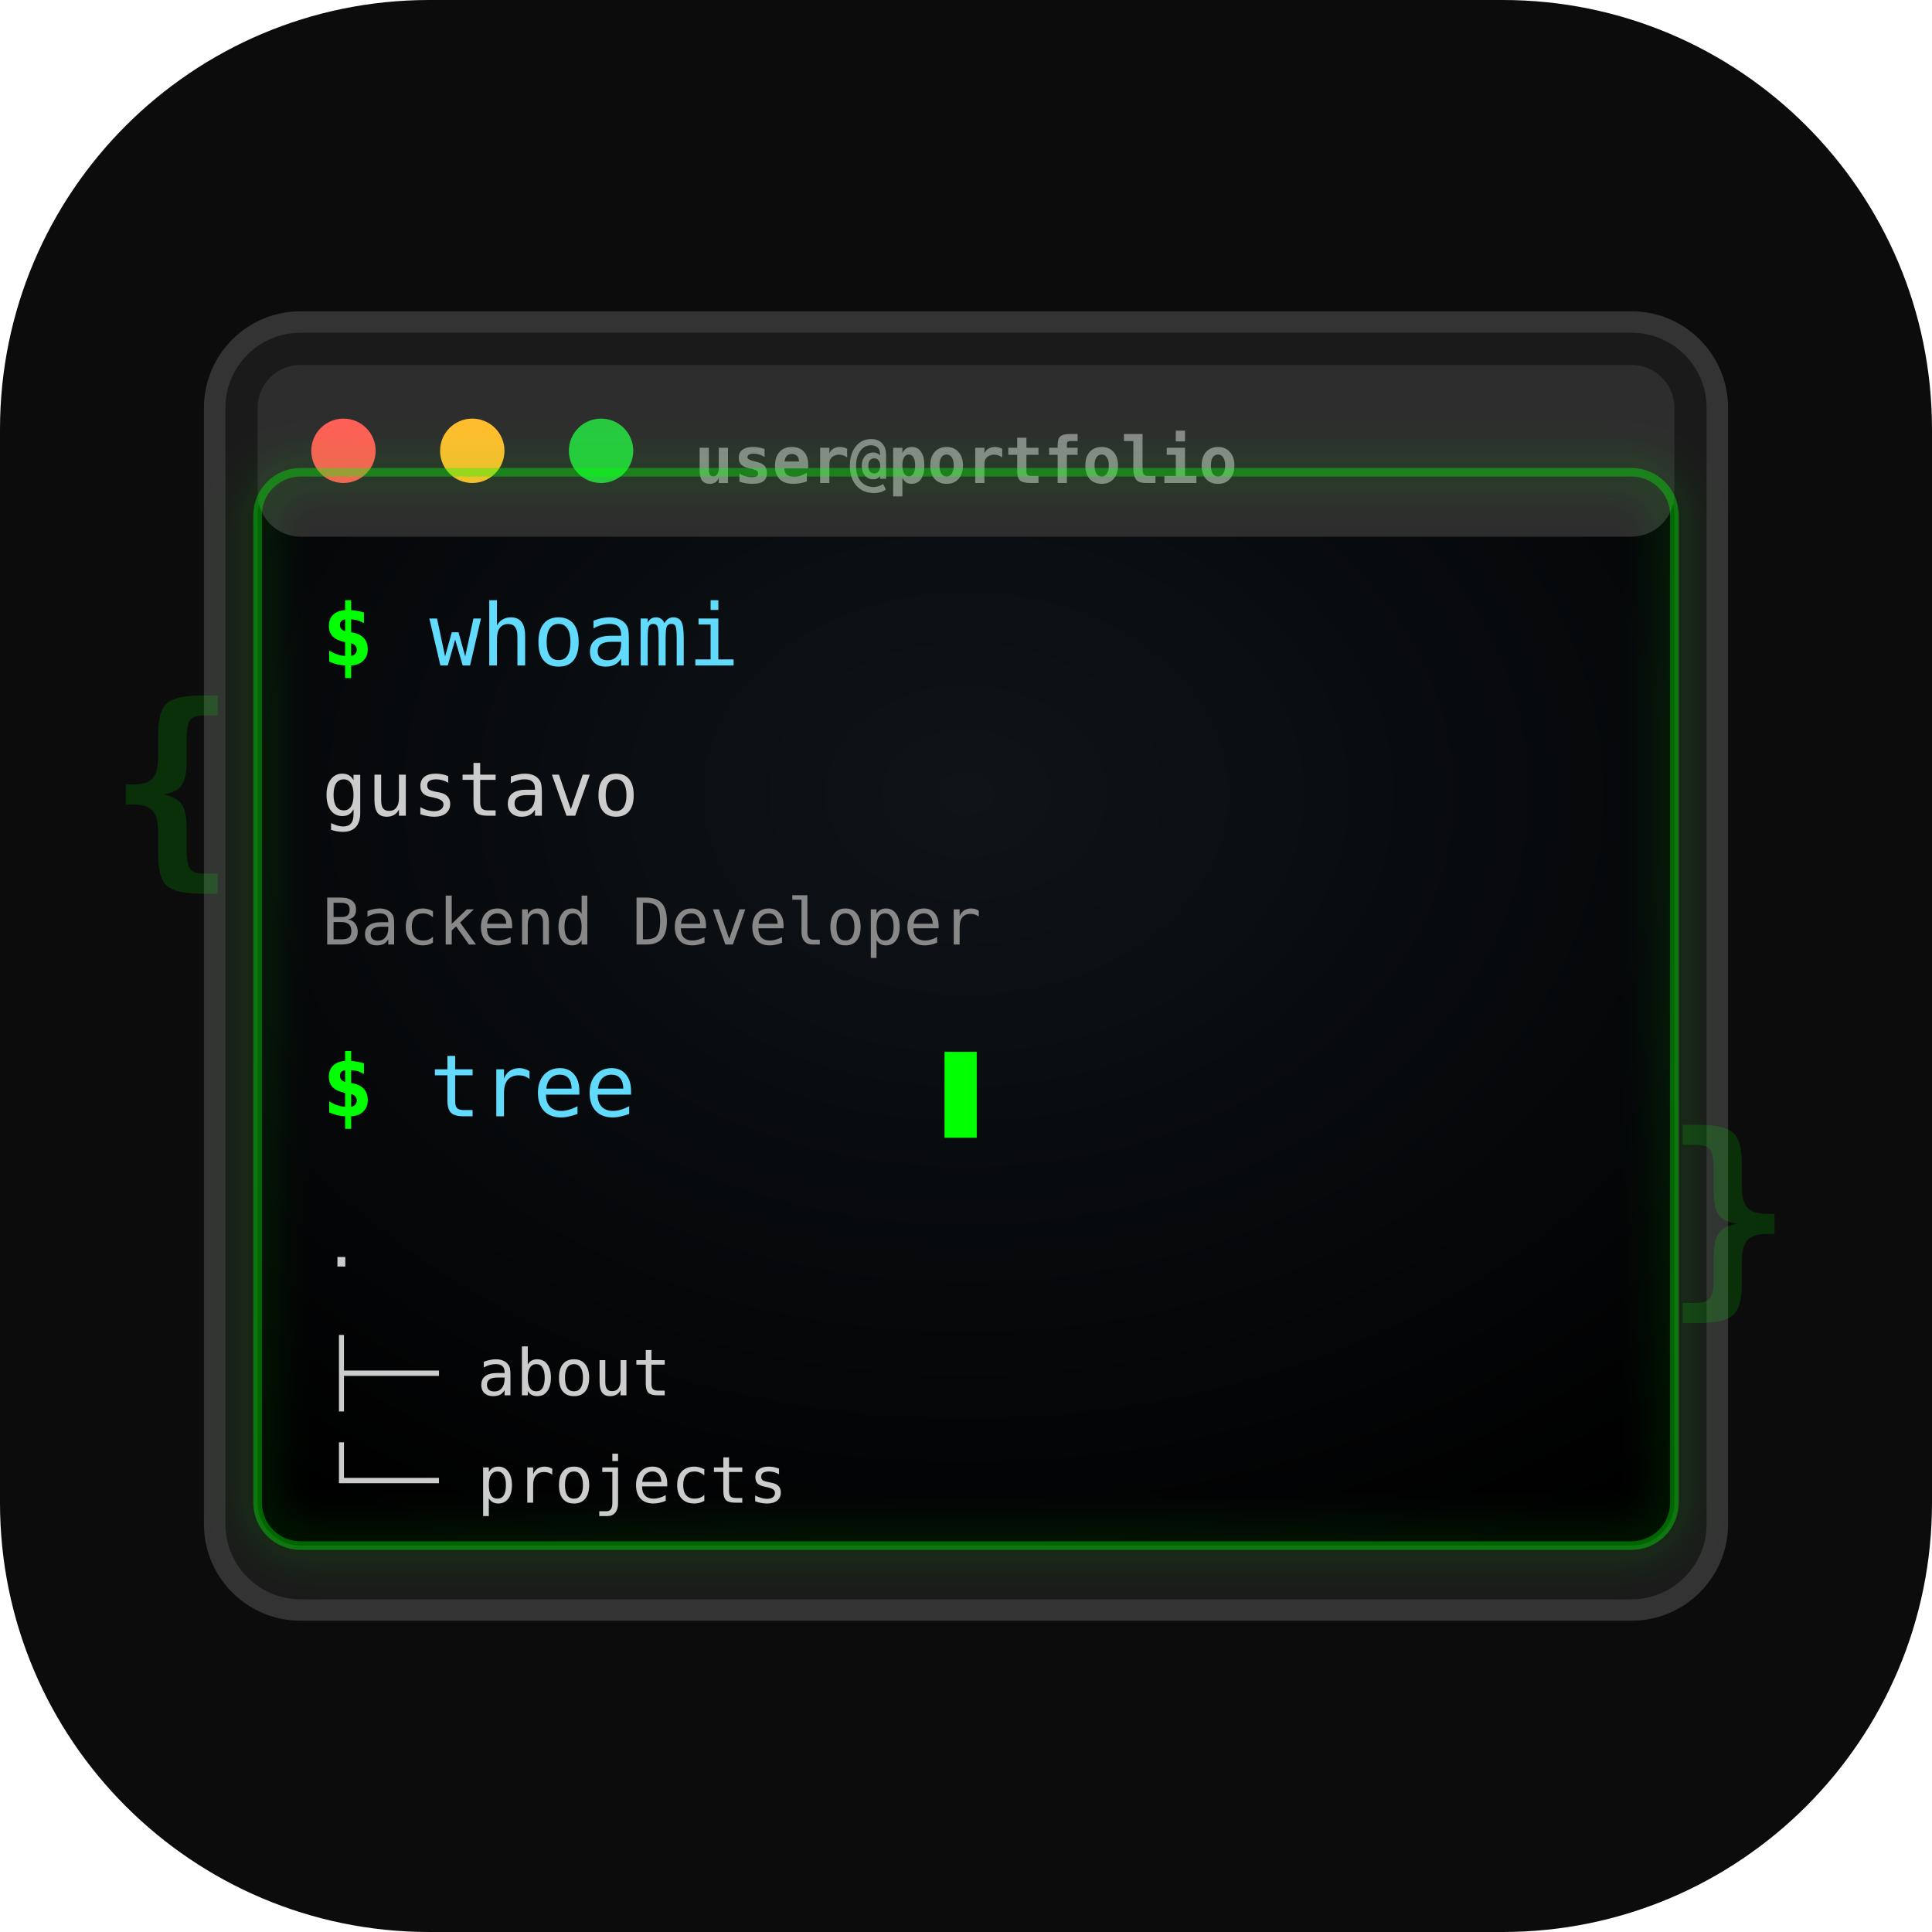
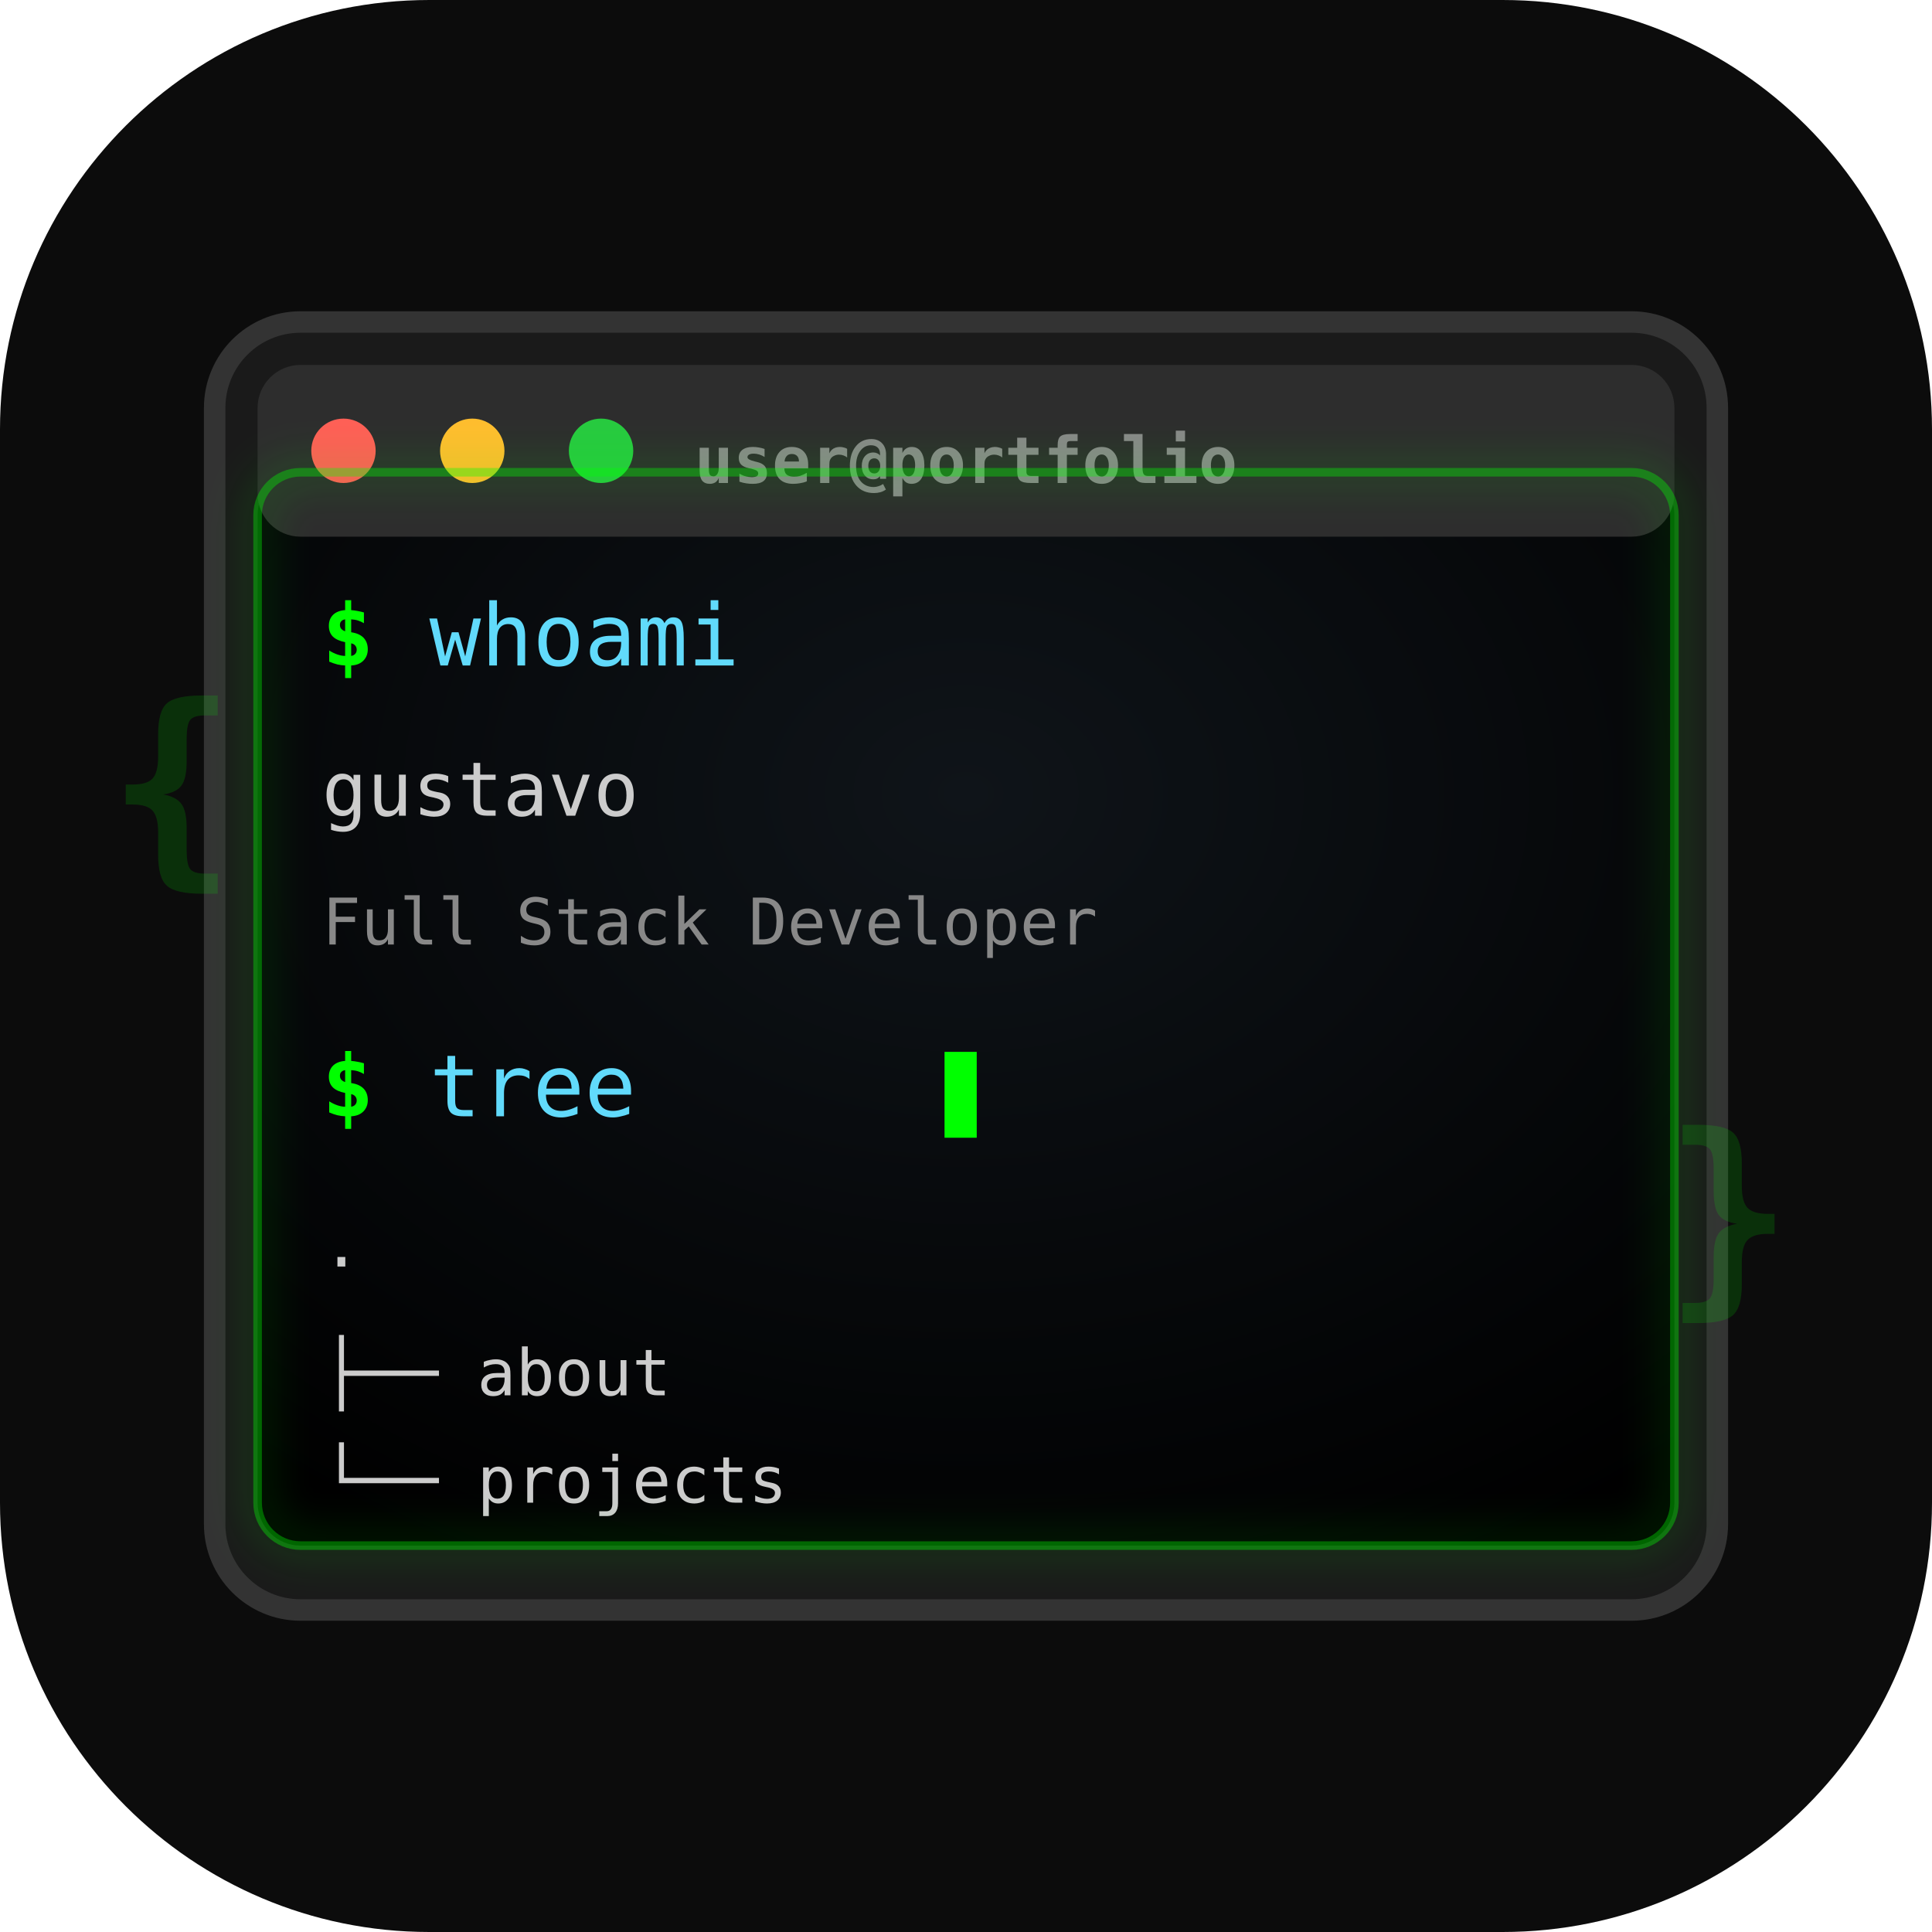
<svg xmlns="http://www.w3.org/2000/svg" width="180" height="180" viewBox="0 0 180 180">
  <defs>
    <filter id="appleGlow">
      <feGaussianBlur stdDeviation="2" result="coloredBlur" />
      <feMerge>
        <feMergeNode in="coloredBlur" />
        <feMergeNode in="SourceGraphic" />
      </feMerge>
    </filter>
    <radialGradient id="appleScreenGradient" cx="50%" cy="30%" r="80%">
      <stop offset="0%" style="stop-color:#0f1419;stop-opacity:1" />
      <stop offset="100%" style="stop-color:#000000;stop-opacity:1" />
    </radialGradient>
  </defs>
  <rect width="180" height="180" rx="40" fill="#0c0c0c" />
  <rect x="20" y="30" width="140" height="120" rx="8" fill="#1a1a1a" stroke="#333" stroke-width="2" />
  <rect x="24" y="44" width="132" height="100" rx="4" fill="url(#appleScreenGradient)" />
  <rect x="24" y="34" width="132" height="16" rx="4" fill="#2d2d2d" />
  <circle cx="32" cy="42" r="3" fill="#ff5f56" />
  <circle cx="44" cy="42" r="3" fill="#ffbd2e" />
  <circle cx="56" cy="42" r="3" fill="#27ca3f" />
  <text x="90" y="45" text-anchor="middle" fill="#888" font-family="monospace" font-size="6" font-weight="bold">user@portfolio</text>
  <text x="30" y="62" fill="#00ff00" font-family="monospace" font-size="8" font-weight="bold">$</text>
  <text x="40" y="62" fill="#61dafb" font-family="monospace" font-size="8">whoami</text>
  <text x="30" y="76" fill="#cccccc" font-family="monospace" font-size="7">gustavo</text>
-   <text x="30" y="88" fill="#888" font-family="monospace" font-size="6">Backend Developer</text>
+   <text x="30" y="88" fill="#888" font-family="monospace" font-size="6">Full Stack Developer</text>
  <text x="30" y="104" fill="#00ff00" font-family="monospace" font-size="8" font-weight="bold">$</text>
  <text x="40" y="104" fill="#61dafb" font-family="monospace" font-size="8">tree</text>
  <text x="30" y="118" fill="#cccccc" font-family="monospace" font-size="6">.</text>
  <text x="30" y="130" fill="#cccccc" font-family="monospace" font-size="6">├── about</text>
  <text x="30" y="140" fill="#cccccc" font-family="monospace" font-size="6">└── projects</text>
  <rect x="88" y="98" width="3" height="8" fill="#00ff00" opacity="1">
    <animate attributeName="opacity" values="1;0;1" dur="1.2s" repeatCount="indefinite" />
  </rect>
  <rect x="24" y="44" width="132" height="100" rx="4" fill="none" stroke="#00ff00" stroke-width="0.8" opacity="0.4" filter="url(#appleGlow)" />
  <text x="10" y="80" fill="#00ff00" font-family="monospace" font-size="20" font-weight="bold" opacity="0.15">{</text>
  <text x="155" y="120" fill="#00ff00" font-family="monospace" font-size="20" font-weight="bold" opacity="0.15">}</text>
</svg>
